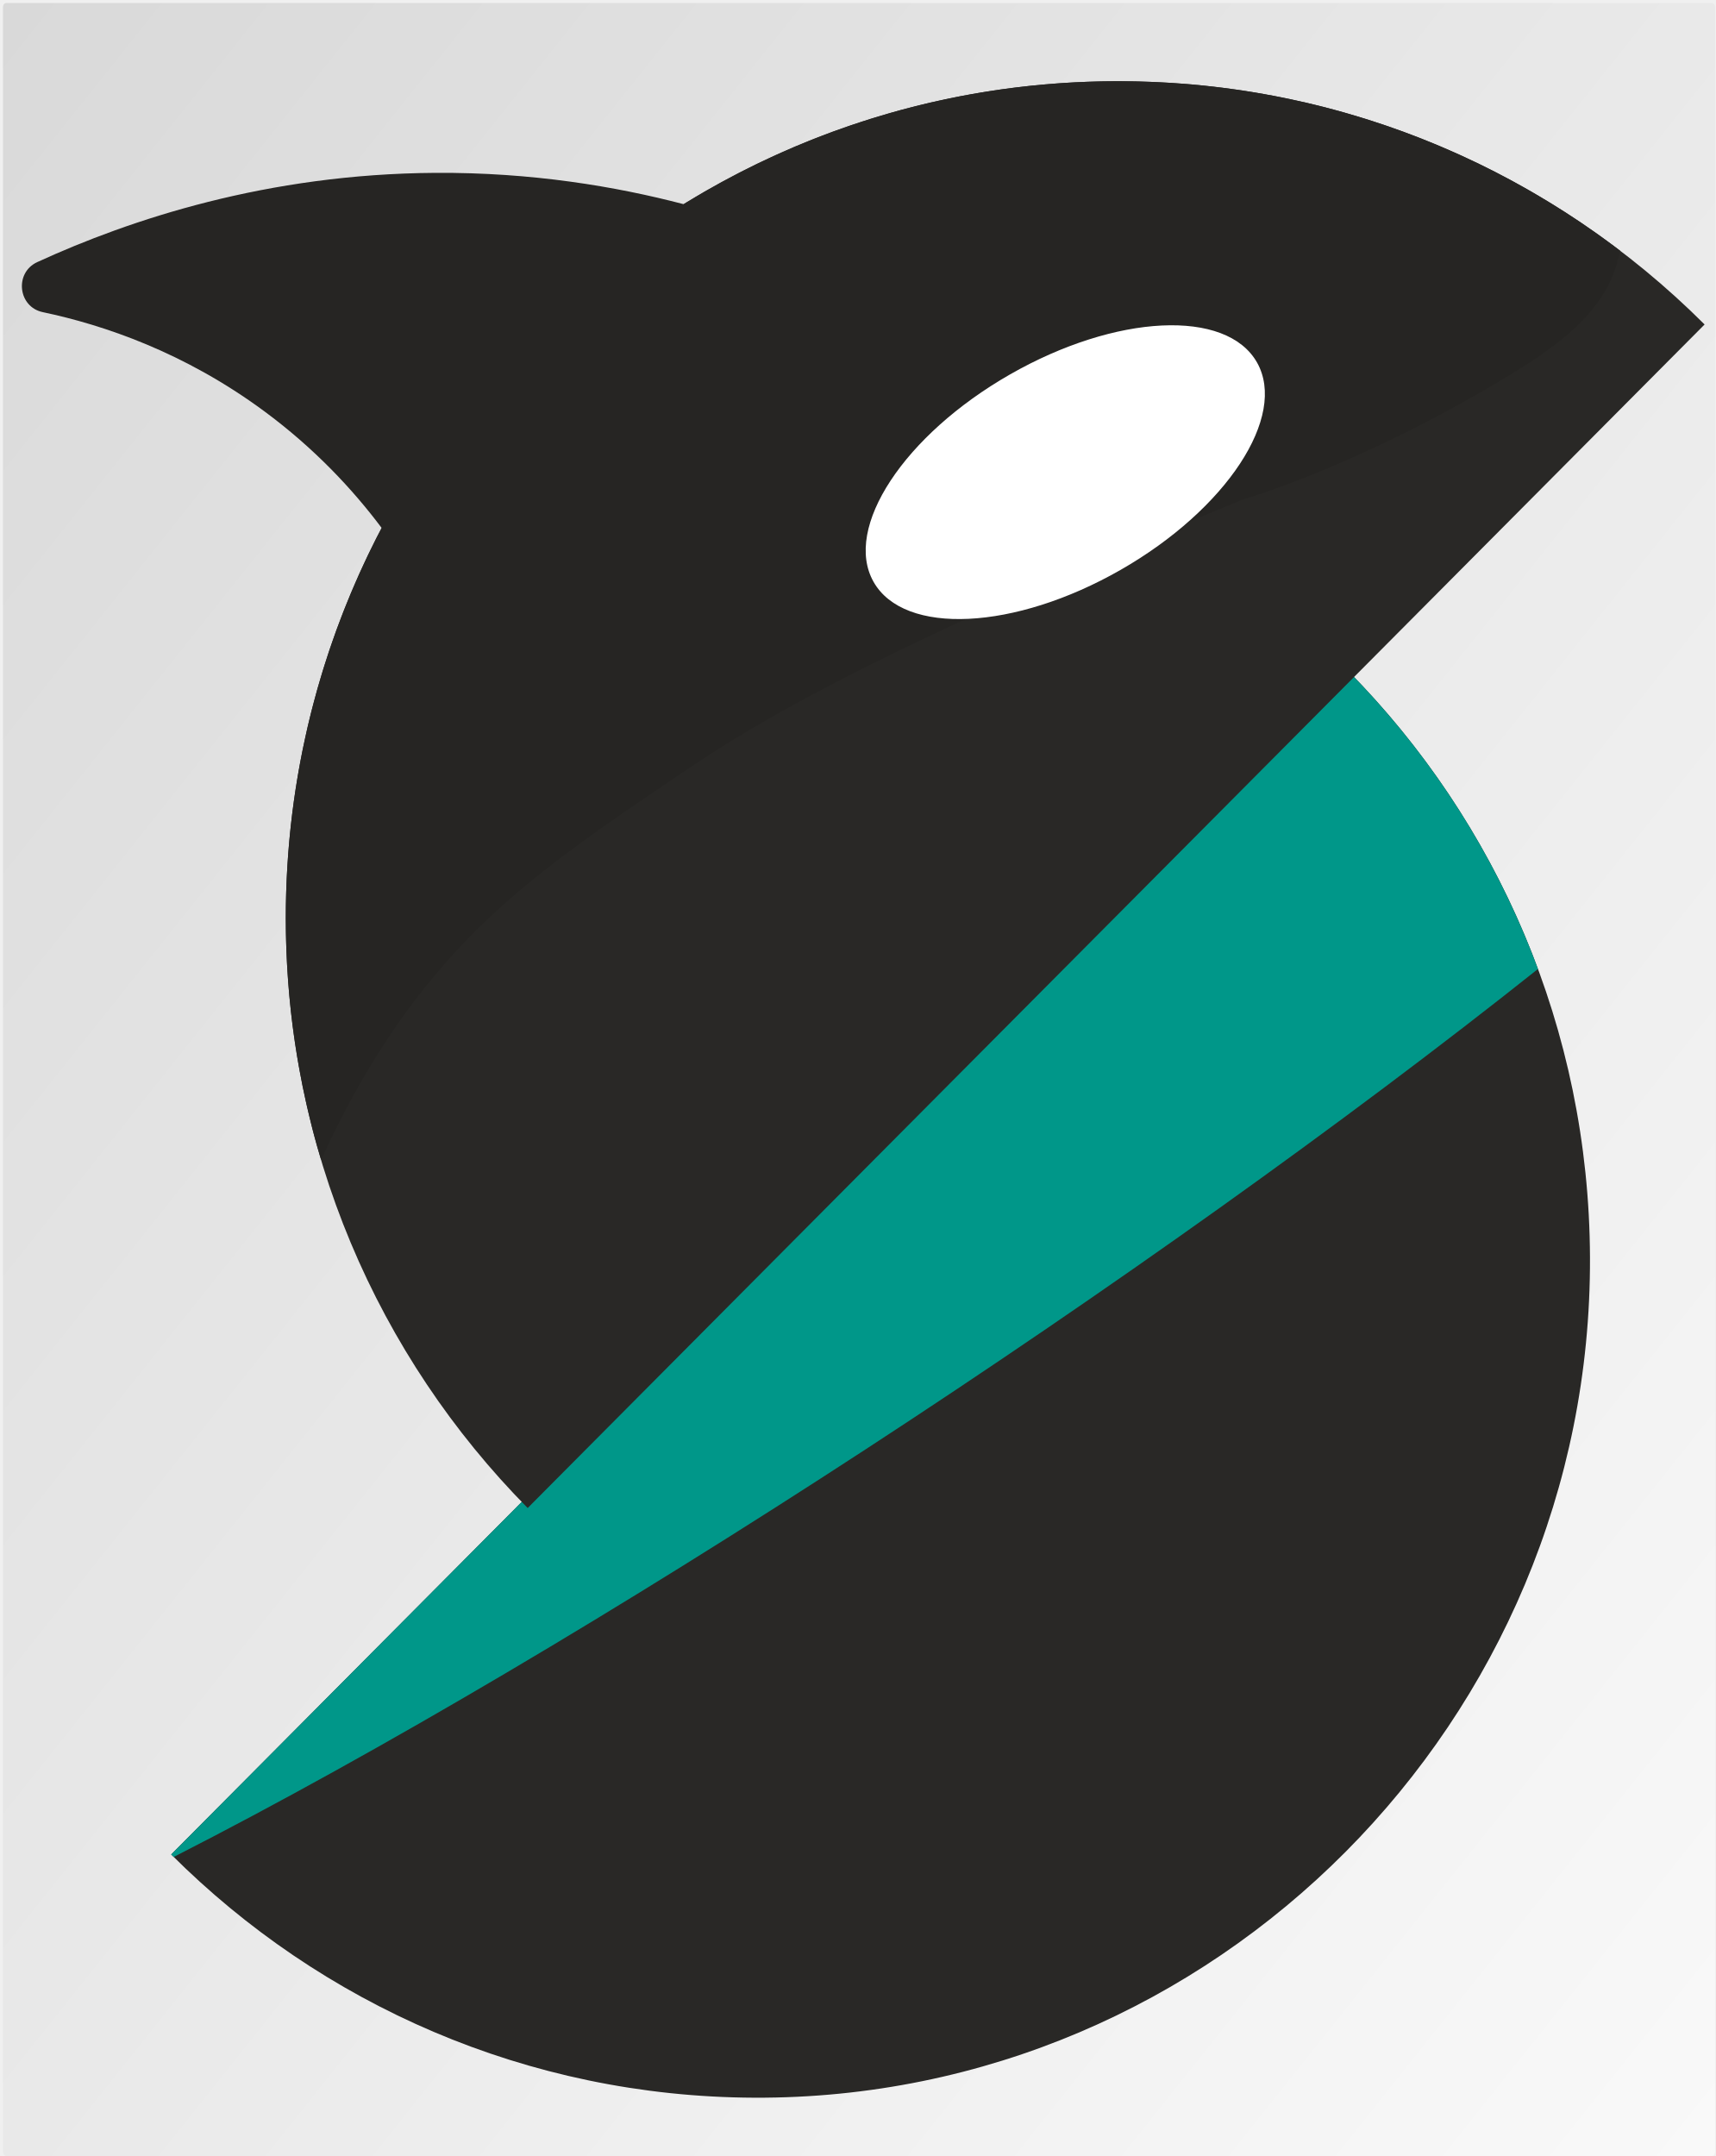
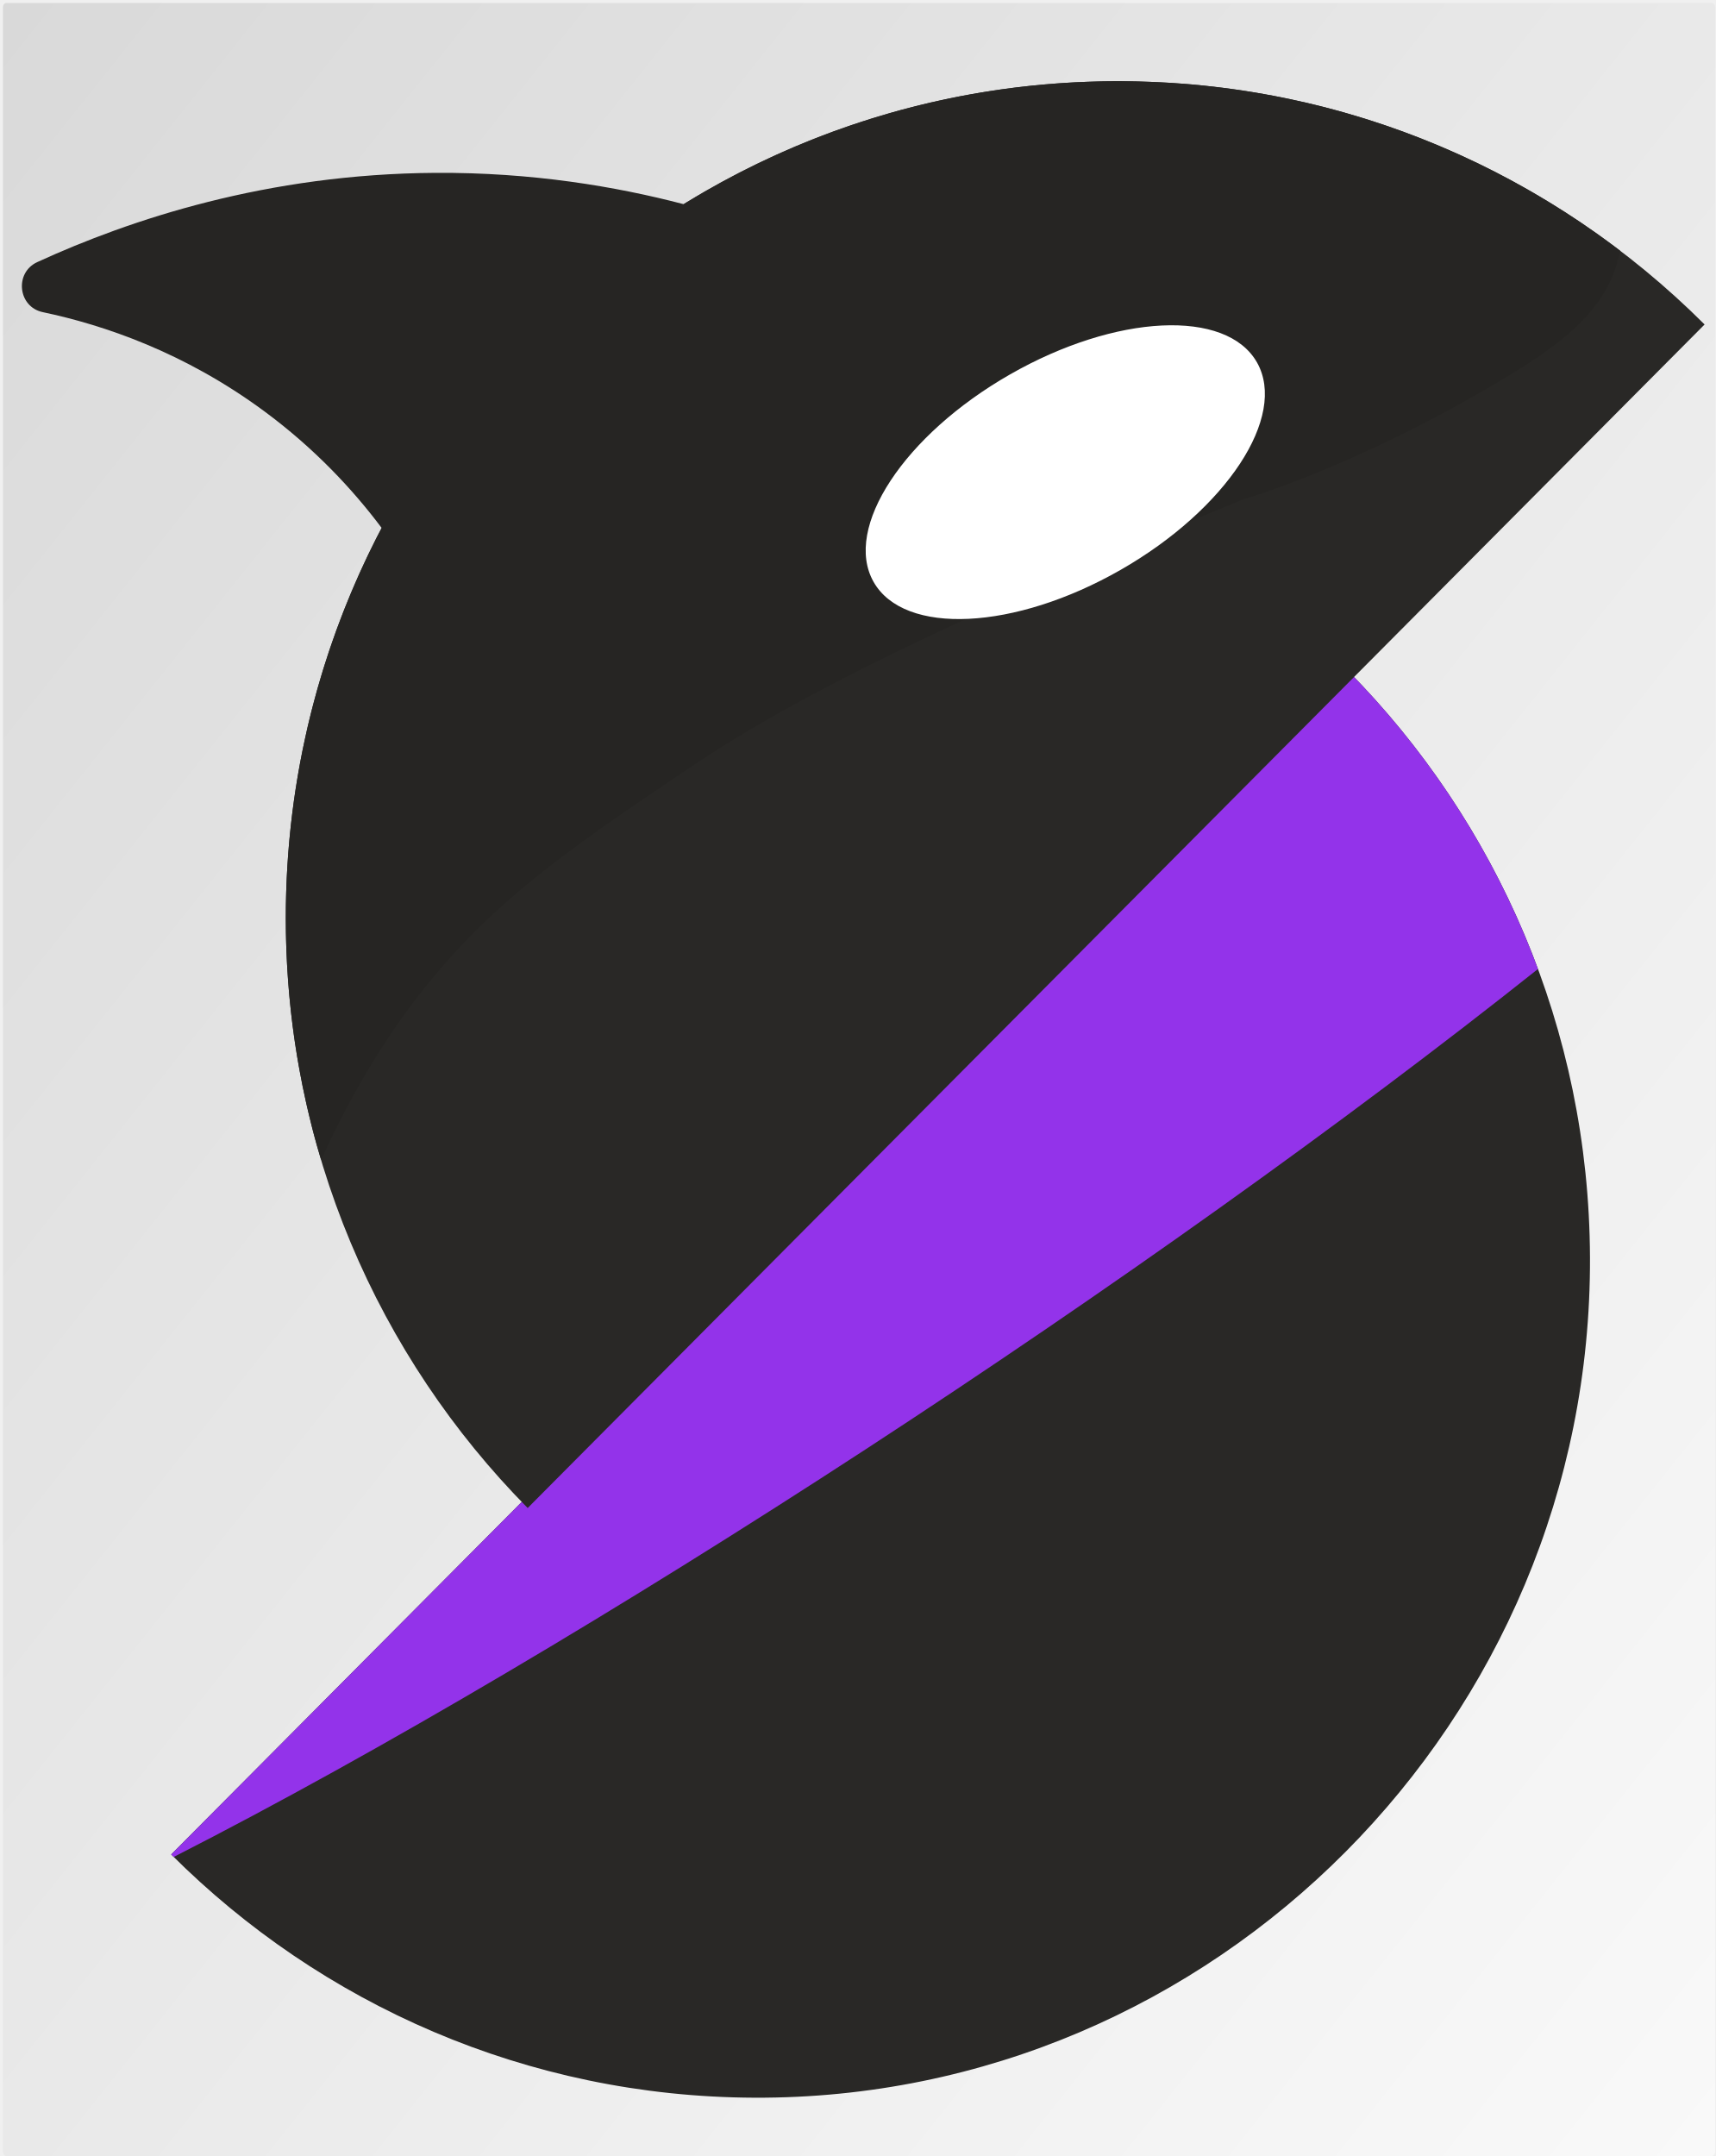
<svg xmlns="http://www.w3.org/2000/svg" xmlns:xlink="http://www.w3.org/1999/xlink" version="1.1" id="svg2" width="814.987" height="1023.993" viewBox="0 0 814.987 1023.993">
  <defs id="defs6">
    <linearGradient id="linearGradient619">
      <stop style="stop-color:#d9d9d9;stop-opacity:1;" offset="0" id="stop615" />
      <stop style="stop-color:#f9f9f9;stop-opacity:1;" offset="1" id="stop617" />
    </linearGradient>
    <clipPath clipPathUnits="userSpaceOnUse" id="clipPath16">
      <path d="M 0,792 H 612 V 0 H 0 Z" id="path14" />
    </clipPath>
    <linearGradient xlink:href="#linearGradient619" id="linearGradient621" x1="0" y1="0" x2="1024" y2="1024.997" gradientUnits="userSpaceOnUse" gradientTransform="matrix(0.7942637,0,0,0.998676,1.558406,1.358347)" />
  </defs>
  <g id="layer1" transform="matrix(0.9989575,0,0,0.9979921,-0.933722,0.0585938)">
    <rect style="fill:url(#linearGradient621);fill-opacity:1;stroke-width:0.891" id="rect457" width="814.118" height="1024.636" x="2.35" y="1.358" rx="1.589" ry="1.997" />
  </g>
  <g id="g8" transform="matrix(1.333333,0,0,-1.333333,1.3995581e-8,1055.996)">
    <g id="g10" transform="translate(1.258952,16.06244)">
      <g id="g12" clip-path="url(#clipPath16)">
        <g id="g18" transform="translate(59.7287,115.3517)">
          <path d="m 0,0 c 53.332,-53.285 126.698,-86.317 207.744,-86.646 164.049,-0.664 298.355,134.38 297.699,299.337 -0.324,81.496 -33.176,155.271 -86.17,208.899 z" style="fill:#292826;fill-opacity:1;fill-rule:nonzero;stroke:none" id="path20" />
        </g>
        <g id="g22" transform="translate(479.0017,536.9419)">
-           <path d="m 0,0 -419.273,-421.59 c 0.298,-0.298 0.606,-0.587 0.906,-0.884 146.894,74.925 348.023,206.579 486.003,316.297 C 52.756,-65.97 29.506,-29.859 0,0" style="fill:#009789;fill-opacity:1;fill-rule:nonzero;stroke:none" id="path24" />
+           <path d="m 0,0 -419.273,-421.59 c 0.298,-0.298 0.606,-0.587 0.906,-0.884 146.894,74.925 348.023,206.579 486.003,316.297 C 52.756,-65.97 29.506,-29.859 0,0" style="fill:#9333EA;fill-opacity:1;fill-rule:nonzero;stroke:none" id="path24" />
        </g>
        <g id="g26" transform="translate(397.0372,747)">
          <path d="m 0,0 c -163.742,0 -296.482,-133.473 -296.482,-298.121 0,-81.979 32.915,-156.223 86.172,-210.117 l 419.273,421.59 C 155.364,-33.096 81.529,0 0,0" style="fill:#292826;fill-opacity:1;fill-rule:nonzero;stroke:none" id="path28" />
        </g>
        <g id="g30" transform="translate(397.0372,747)">
          <path d="m 0,0 c -56.714,0 -109.702,-16.022 -154.751,-43.796 -24.127,6.312 -54.061,11.37 -88.437,11.157 -59.938,-0.372 -108.713,-16.603 -141.822,-31.784 -8.218,-3.768 -6.898,-15.967 1.941,-17.829 21.801,-4.593 50.498,-14.324 78.883,-35.28 17.931,-13.238 31.574,-27.883 41.856,-41.597 -21.794,-41.504 -34.152,-88.793 -34.152,-138.992 0,-29.952 4.412,-58.865 12.586,-86.137 12.54,27.79 25.699,46.391 29.916,52.184 27.229,37.41 56.015,56.883 98.542,85.651 31.328,21.193 74.856,46.047 199.916,97.449 0,0 39.121,11.017 91.587,42.212 20.912,12.433 36.823,24.17 41.863,42.526 0.355,1.293 0.677,2.57 0.973,3.83 C 129.175,-22.506 67.208,0 0,0" style="fill:#262523;fill-opacity:1;fill-rule:nonzero;stroke:none" id="path32" />
        </g>
        <g id="g34" transform="translate(446.5563,646.8041)">
          <path d="m 0,0 c 10.875,-19.229 -10.891,-52.305 -48.616,-73.879 -37.725,-21.573 -77.124,-23.474 -88,-4.245 -10.875,19.229 10.891,52.305 48.617,73.879 C -50.274,17.328 -10.875,19.229 0,0" style="fill:#ffffff;fill-opacity:1;fill-rule:nonzero;stroke:none" id="path36" />
        </g>
      </g>
    </g>
  </g>
</svg>
